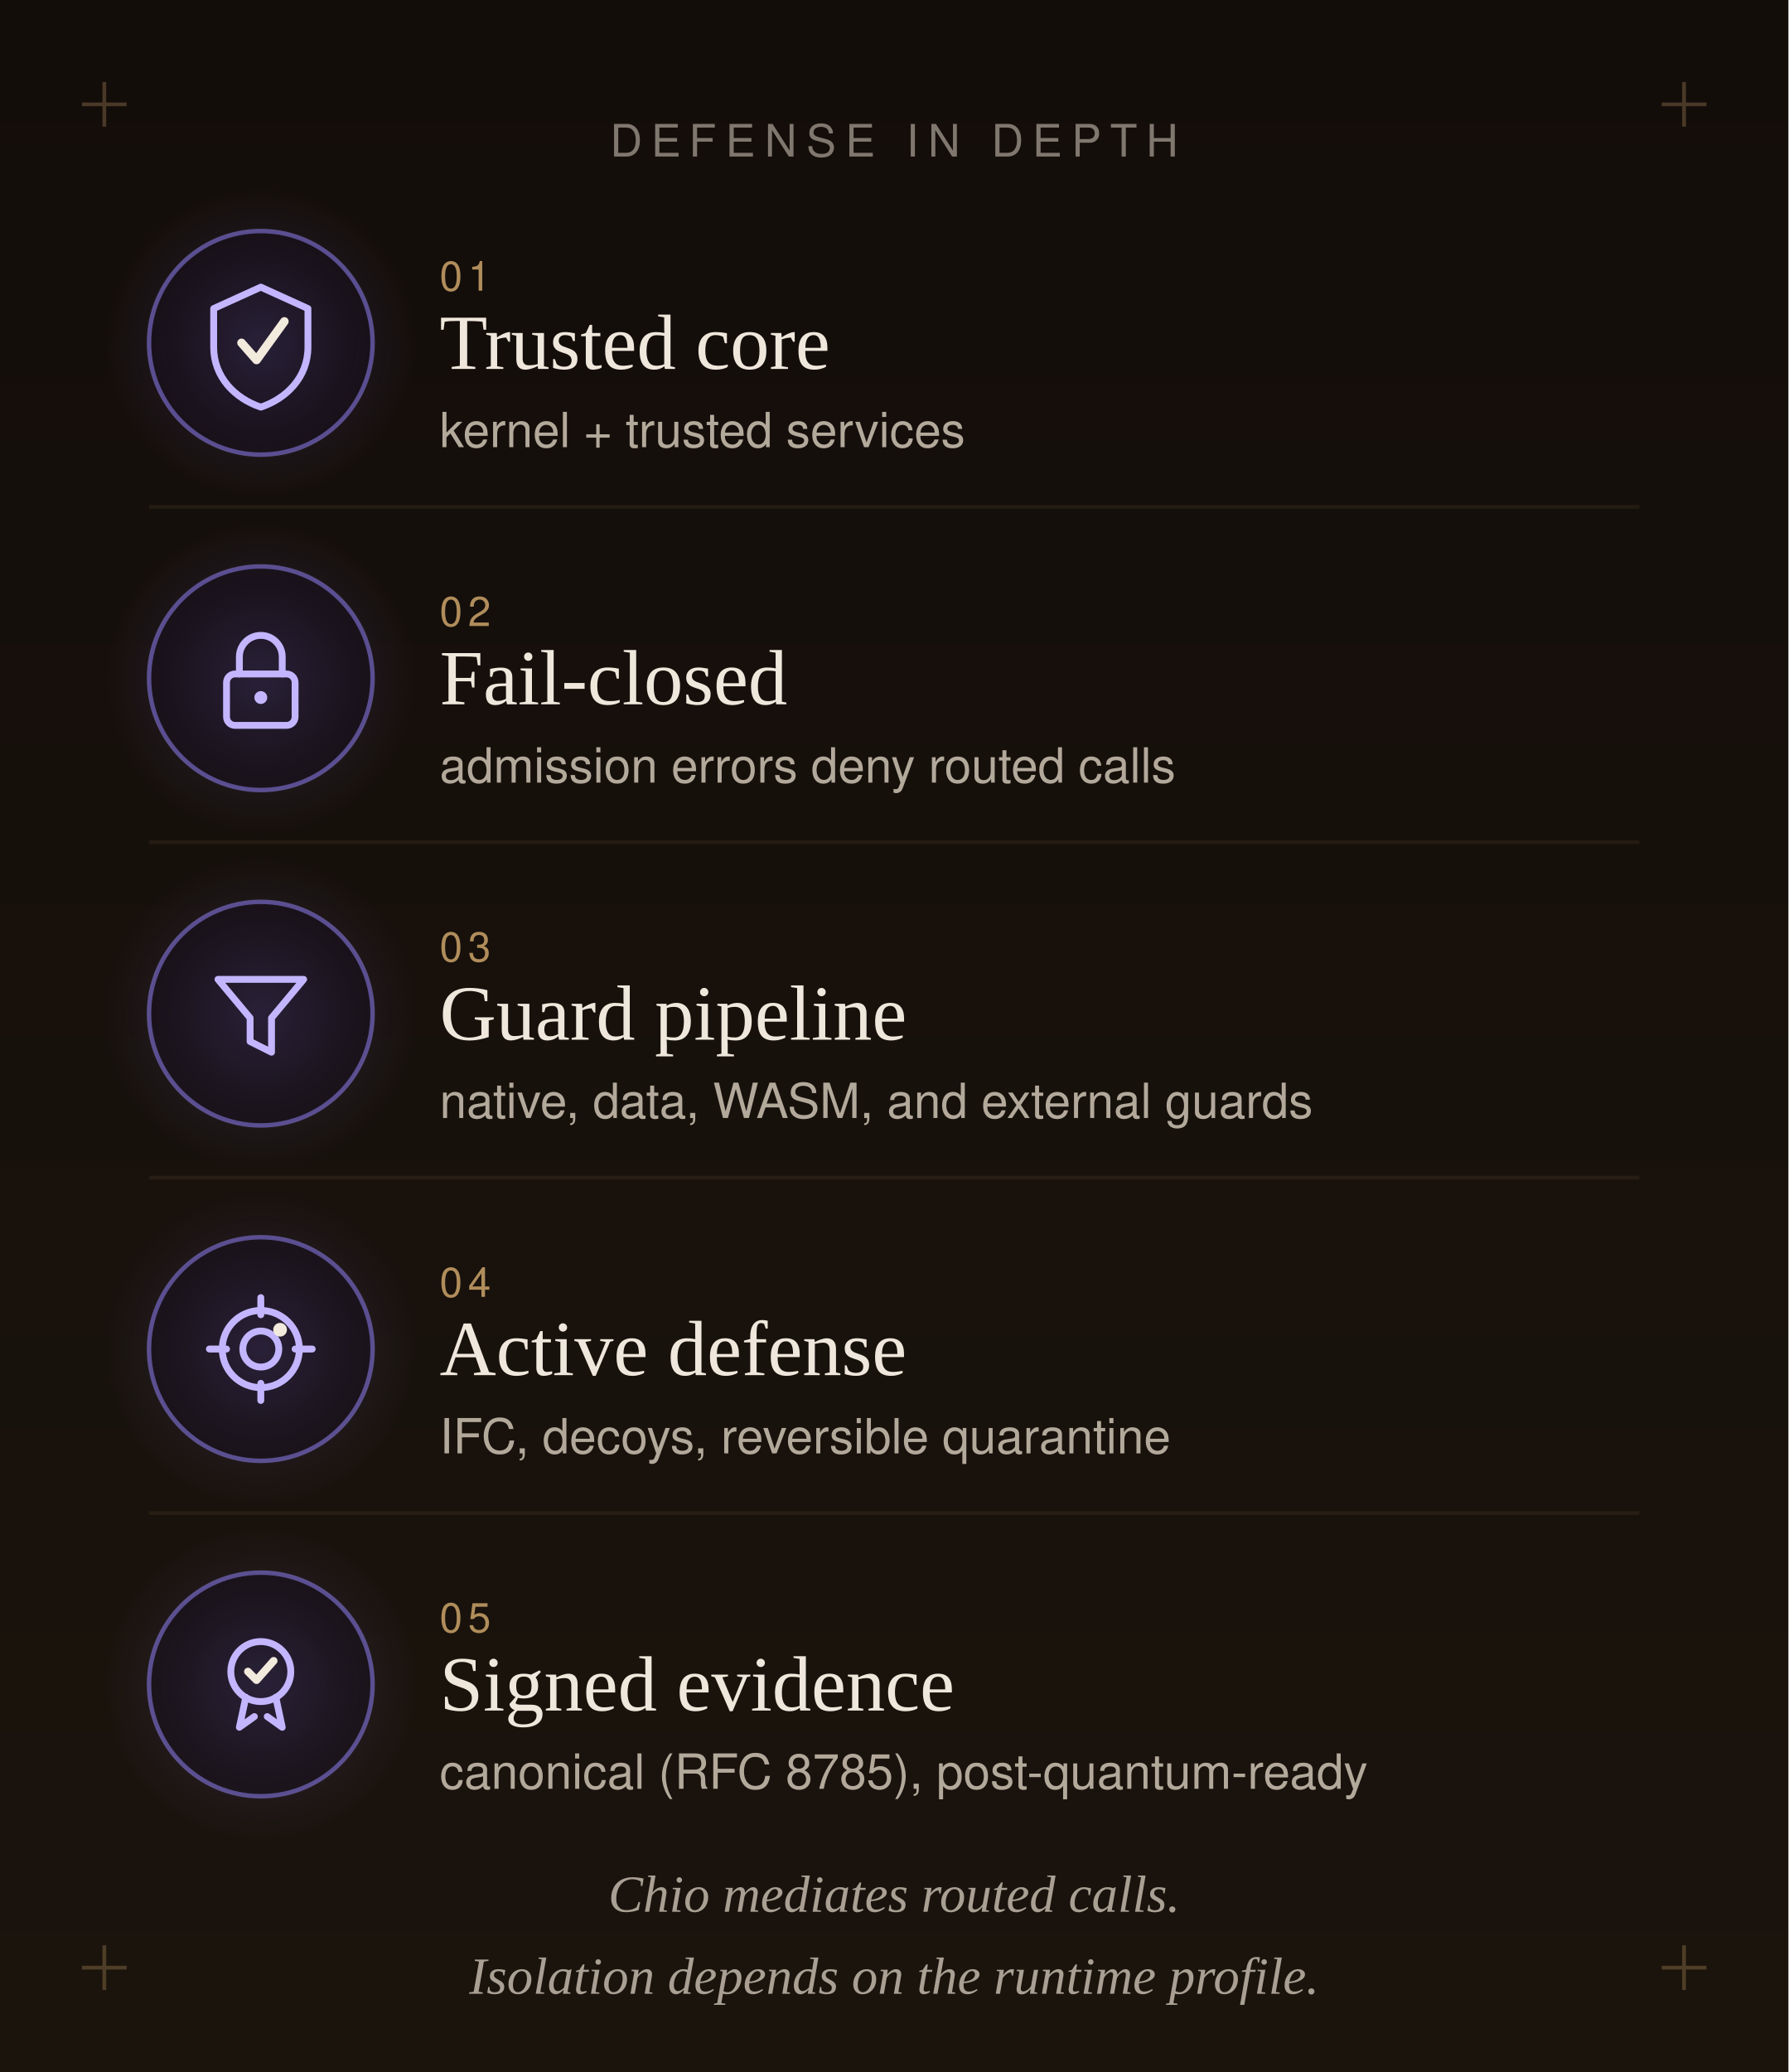
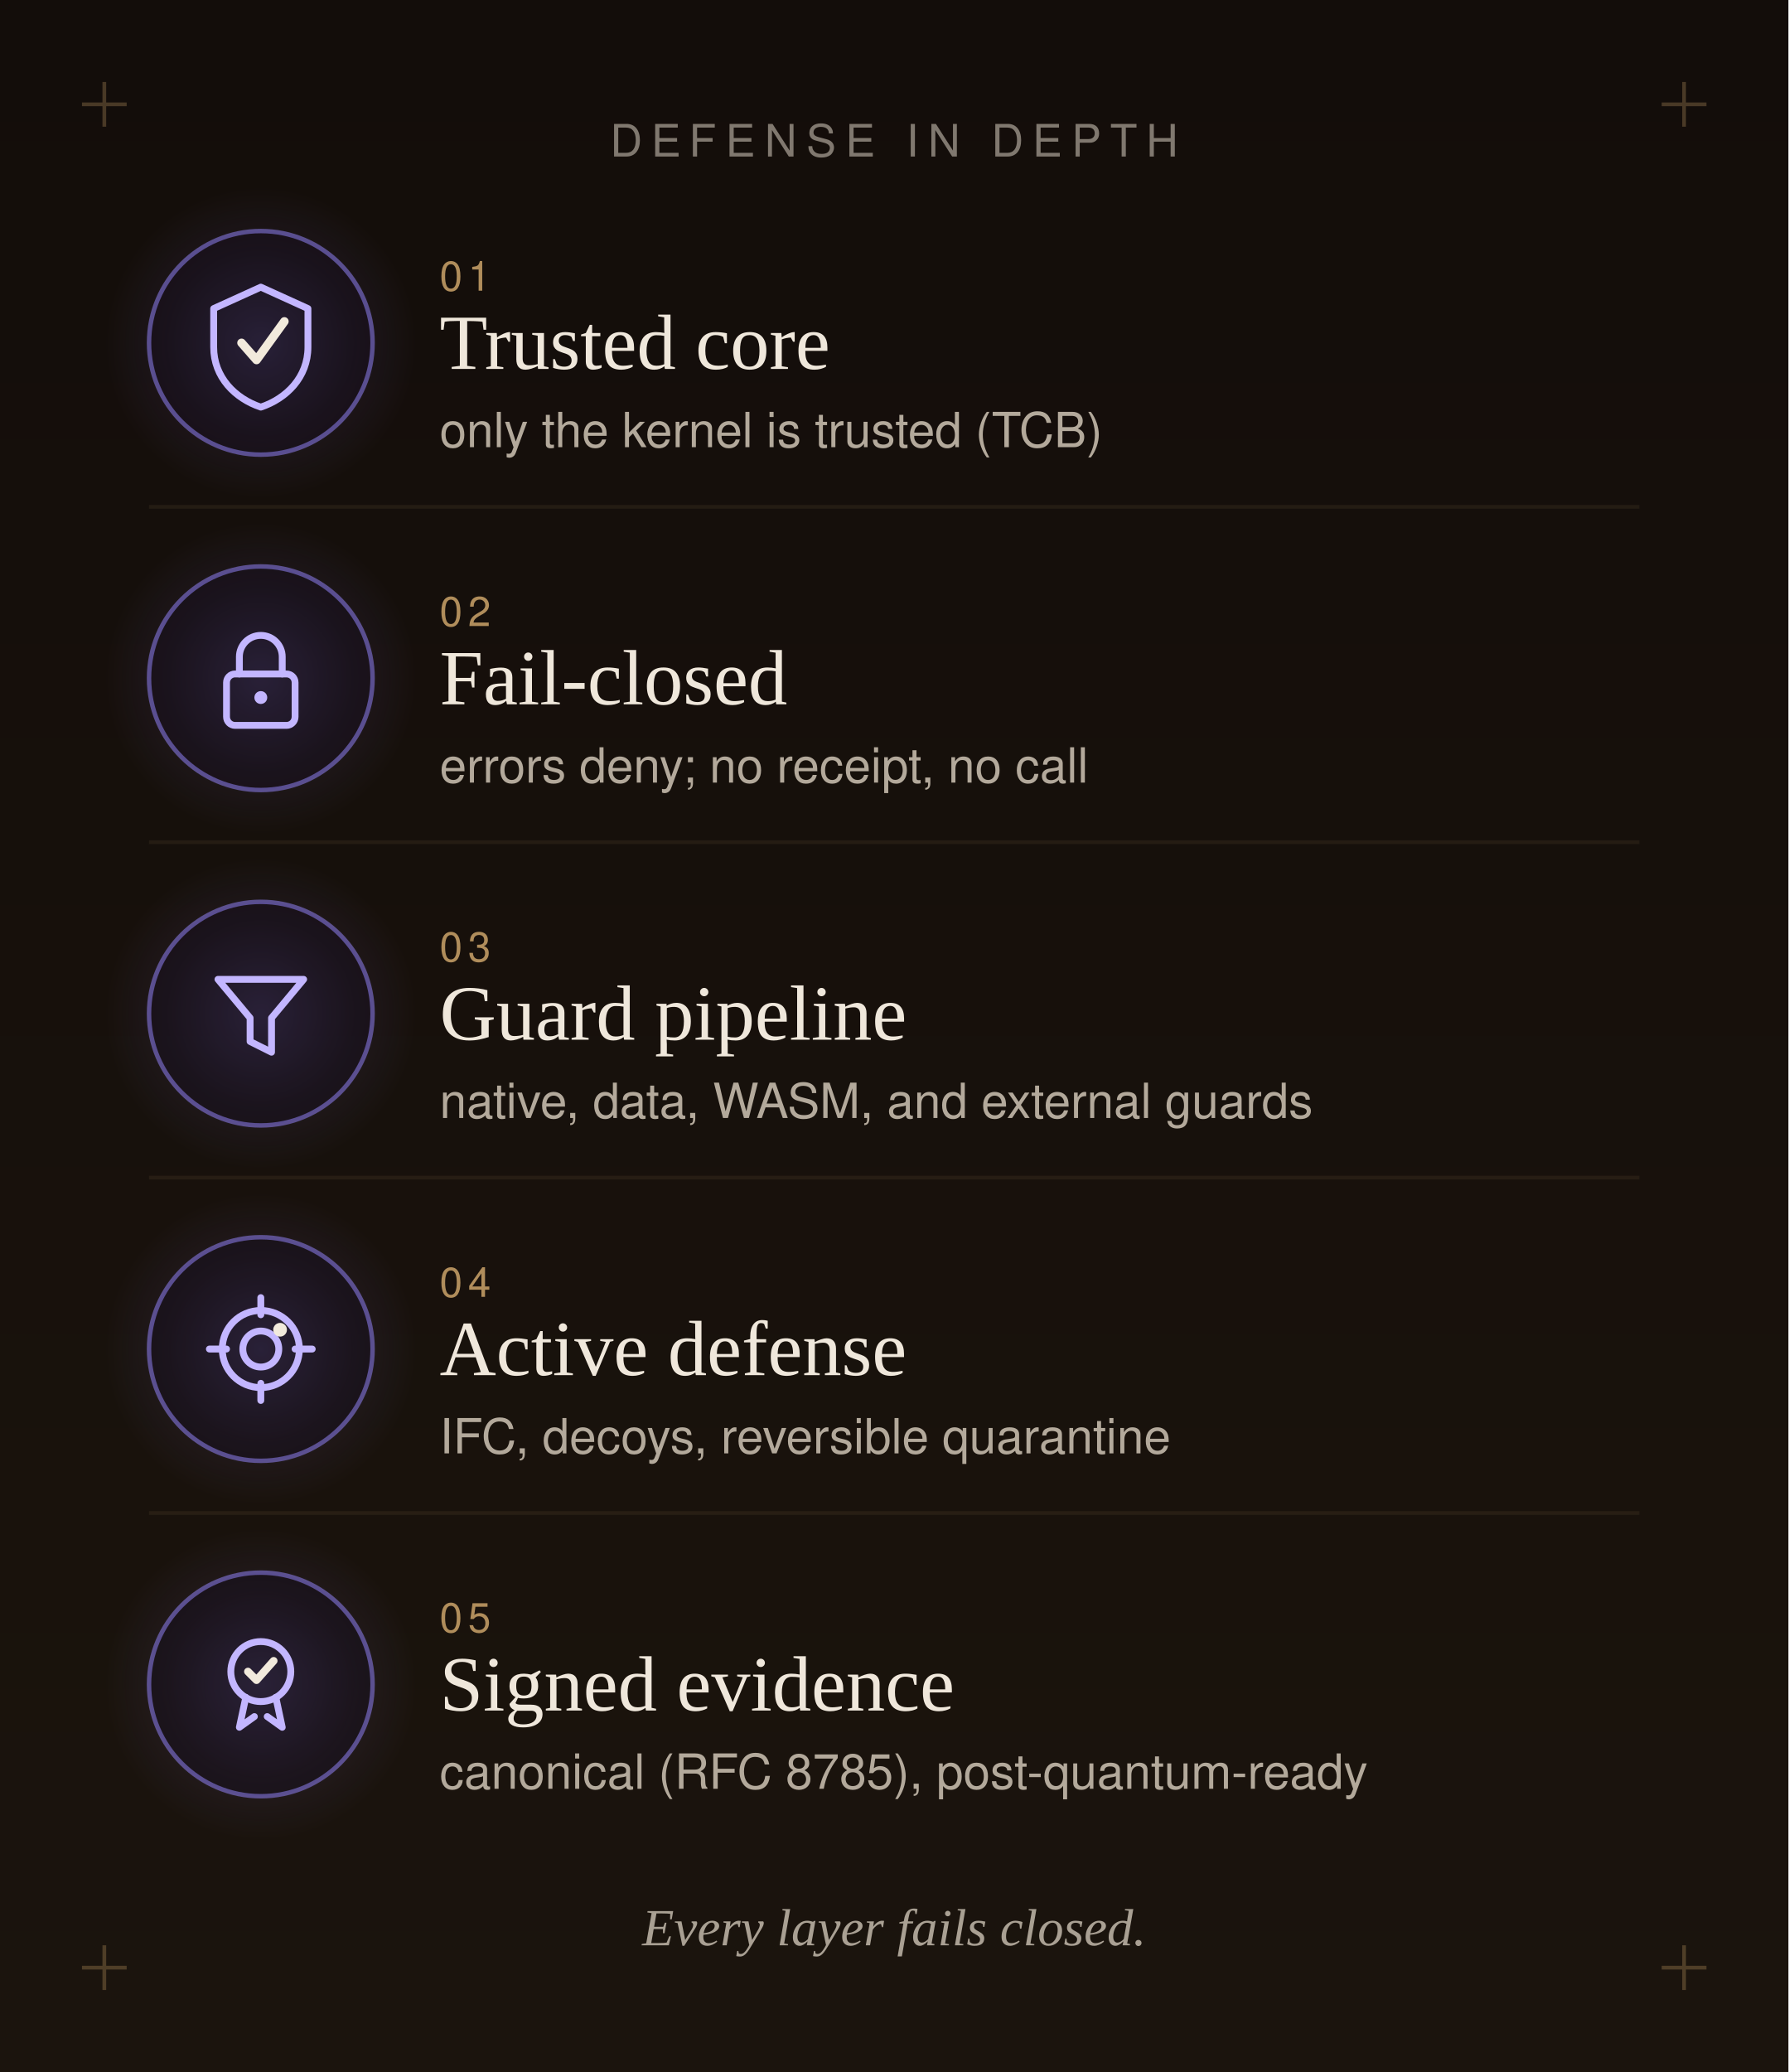
- <svg xmlns="http://www.w3.org/2000/svg" viewBox="0 0 480 556" width="480" height="556" role="img" aria-label="Chio defense in depth for routed calls: the kernel and its trusted services enforce admission, selected guards screen inputs and outputs, and signed receipts record decisions. Isolation and additional defenses depend on the qualified host/runtime profile. Native activity outside Chio routes is not mediated.">
+ <svg xmlns="http://www.w3.org/2000/svg" viewBox="0 0 480 556" width="480" height="556" role="img" aria-label="Chio defense in depth: a trusted core, fail-closed admission, a guard pipeline, active defense, and signed evidence">
  <defs>
    <linearGradient id="bg" x1="0" y1="0" x2="0" y2="1">
      <stop offset="0" stop-color="#130d0a" />
      <stop offset="1" stop-color="#1b140d" />
    </linearGradient>
    <radialGradient id="glow" cx="50%" cy="50%" r="50%">
      <stop offset="0" stop-color="#8f7ff2" stop-opacity="0.34" />
      <stop offset="0.6" stop-color="#8f7ff2" stop-opacity="0.08" />
      <stop offset="1" stop-color="#8f7ff2" stop-opacity="0" />
    </radialGradient>
  </defs>
  <rect width="480" height="556" fill="url(#bg)" />
  <g stroke="#b08d5b" stroke-opacity="0.35" stroke-width="1">
    <path d="M22 28 H34 M28 22 V34" />
    <path d="M446 28 H458 M452 22 V34" />
    <path d="M22 528 H34 M28 522 V534" />
    <path d="M446 528 H458 M452 522 V534" />
  </g>
  <text x="240" y="42" text-anchor="middle" font-family="-apple-system, 'Segoe UI', Helvetica, Arial, sans-serif" font-size="12" letter-spacing="2.5" fill="#d8cfc0" fill-opacity="0.55">DEFENSE IN DEPTH</text>
  <g stroke="#b08d5b" stroke-opacity="0.1" stroke-width="1">
    <path d="M40 136 H440" />
    <path d="M40 226 H440" />
    <path d="M40 316 H440" />
    <path d="M40 406 H440" />
  </g>
  <g>
    <circle cx="70" cy="92" r="42" fill="url(#glow)" />
    <circle cx="70" cy="182" r="42" fill="url(#glow)" />
    <circle cx="70" cy="272" r="42" fill="url(#glow)" />
    <circle cx="70" cy="362" r="42" fill="url(#glow)" />
    <circle cx="70" cy="452" r="42" fill="url(#glow)" />
  </g>
  <g fill="#16101c" fill-opacity="0.55" stroke="#8f7ff2" stroke-opacity="0.55" stroke-width="1.2">
    <circle cx="70" cy="92" r="30" />
    <circle cx="70" cy="182" r="30" />
    <circle cx="70" cy="272" r="30" />
    <circle cx="70" cy="362" r="30" />
    <circle cx="70" cy="452" r="30" />
  </g>
  <g fill="none" stroke="#c3b6ff" stroke-width="1.6" stroke-linecap="round" stroke-linejoin="round">
    <g transform="translate(70,92) scale(1.15)">
      <path d="M0 -13 L11 -8 L11 1 C11 8 6 13 0 15 C-6 13 -11 8 -11 1 L-11 -8 Z" />
      <path d="M-4.5 0 L-1 4 L5.5 -5" stroke="#f2eadc" stroke-width="2" />
    </g>
    <g transform="translate(70,182) scale(1.15)">
      <rect x="-8" y="-1" width="16" height="12" rx="2" />
      <path d="M-5 -1 V-5 A5 5 0 0 1 5 -5 V-1" />
      <circle cx="0" cy="4.5" r="1.5" fill="#c3b6ff" stroke="none" />
    </g>
    <g transform="translate(70,272) scale(1.15)">
      <path d="M-10 -8 H10 L2.5 1 V9 L-2.5 6.5 V1 Z" />
    </g>
    <g transform="translate(70,362) scale(1.15)">
      <circle cx="0" cy="0" r="9" />
      <circle cx="0" cy="0" r="4.2" />
      <path d="M0 -12 V-8 M0 12 V8 M-12 0 H-8 M12 0 H8" />
      <circle cx="4.5" cy="-4.5" r="1.6" fill="#f2eadc" stroke="none" />
    </g>
    <g transform="translate(70,452) scale(1.15)">
      <circle cx="0" cy="-3" r="7" />
      <path d="M-3 -3 L-1 -1 L3 -5.5" stroke="#f2eadc" stroke-width="1.8" />
      <path d="M-3.5 3 L-5 10 L-1.5 7.5" />
      <path d="M3.5 3 L5 10 L1.5 7.5" />
    </g>
  </g>
  <g font-family="-apple-system, 'Segoe UI', Helvetica, Arial, sans-serif" font-size="11" letter-spacing="1.5" fill="#b08d5b">
    <text x="118" y="78">01</text>
    <text x="118" y="168">02</text>
    <text x="118" y="258">03</text>
    <text x="118" y="348">04</text>
    <text x="118" y="438">05</text>
  </g>
  <g font-family="Georgia, 'Times New Roman', serif" font-size="21" fill="#efe7db">
    <text x="118" y="99">Trusted core</text>
    <text x="118" y="189">Fail-closed</text>
    <text x="118" y="279">Guard pipeline</text>
    <text x="118" y="369">Active defense</text>
    <text x="118" y="459">Signed evidence</text>
  </g>
  <g font-family="-apple-system, 'Segoe UI', Helvetica, Arial, sans-serif" font-size="13" fill="#b3a99b">
-     <text x="118" y="120">kernel + trusted services</text>
-     <text x="118" y="210">admission errors deny routed calls</text>
+     <text x="118" y="120">only the kernel is trusted (TCB)</text>
+     <text x="118" y="210">errors deny; no receipt, no call</text>
    <text x="118" y="300">native, data, WASM, and external guards</text>
    <text x="118" y="390">IFC, decoys, reversible quarantine</text>
    <text x="118" y="480">canonical (RFC 8785), post-quantum-ready</text>
  </g>
-   <text x="240" y="513" text-anchor="middle" font-family="Georgia, 'Times New Roman', serif" font-style="italic" font-size="14" fill="#d8cfc0" fill-opacity="0.75">Chio mediates routed calls.</text>
-   <text x="240" y="535" text-anchor="middle" font-family="Georgia, 'Times New Roman', serif" font-style="italic" font-size="14" fill="#d8cfc0" fill-opacity="0.75">Isolation depends on the runtime profile.</text>
+   <text x="240" y="522" text-anchor="middle" font-family="Georgia, 'Times New Roman', serif" font-style="italic" font-size="14" fill="#d8cfc0" fill-opacity="0.75">Every layer fails closed.</text>
</svg>
